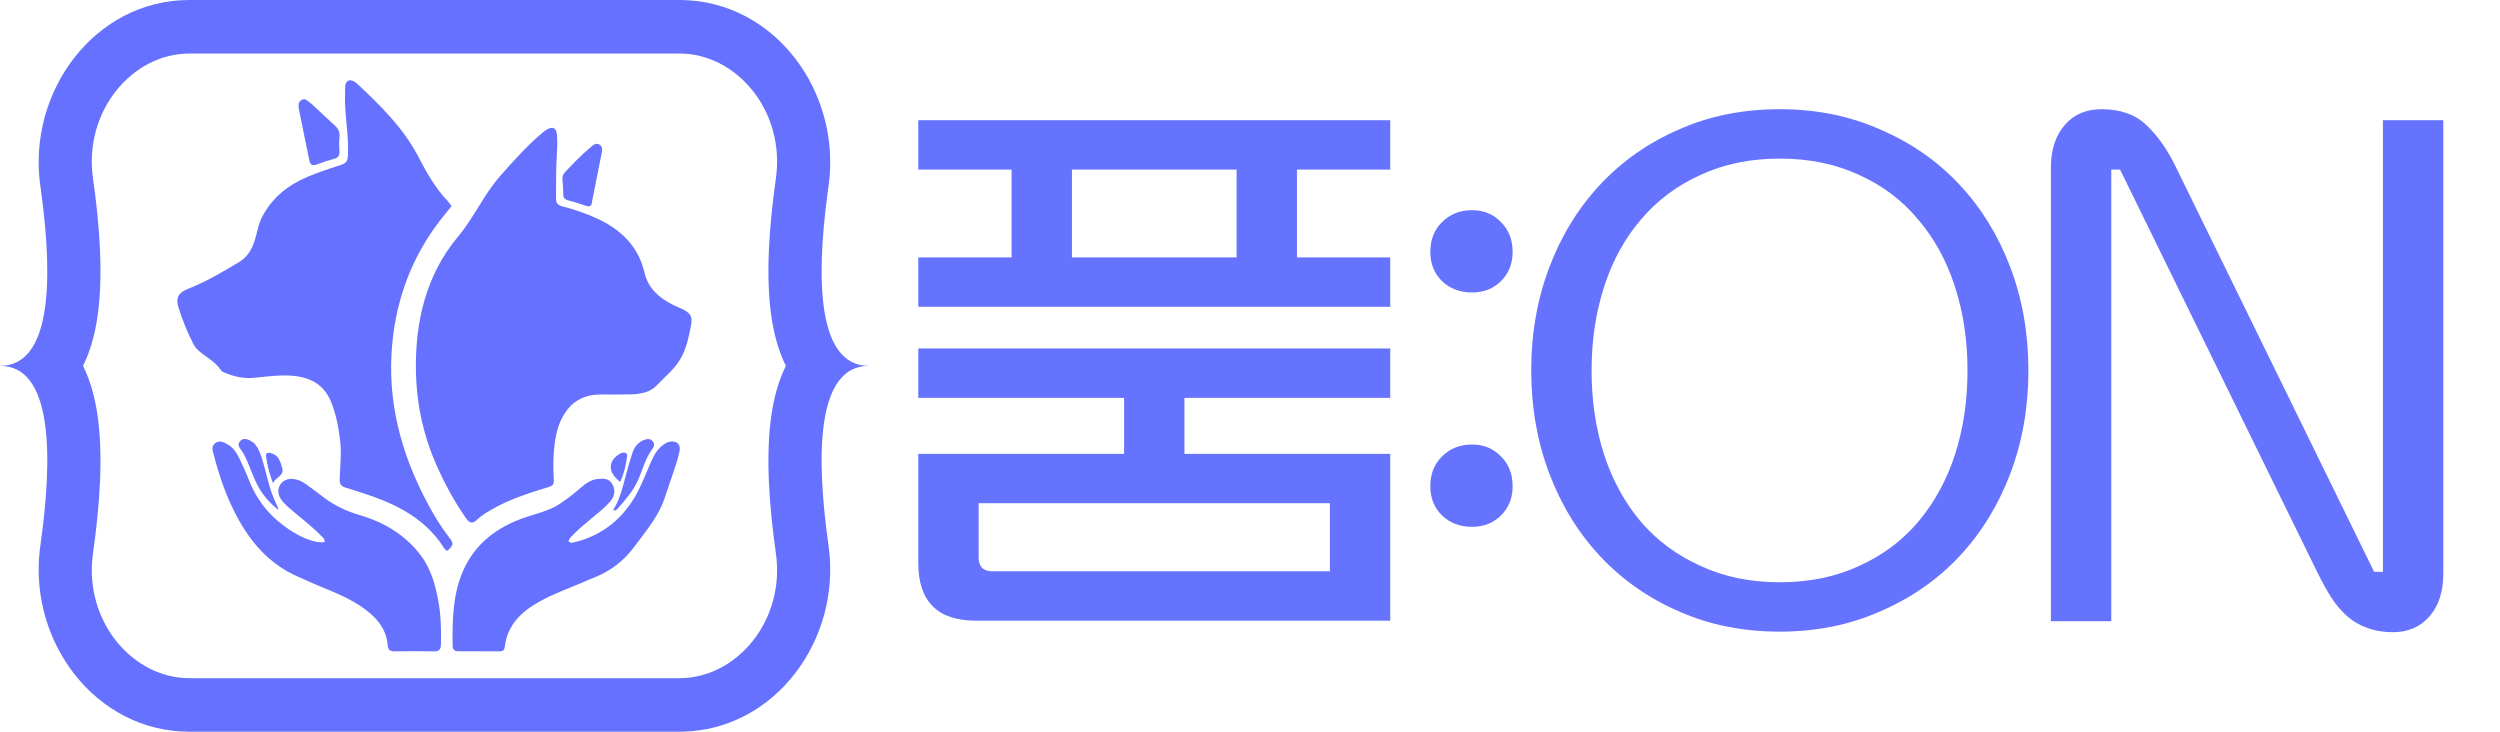
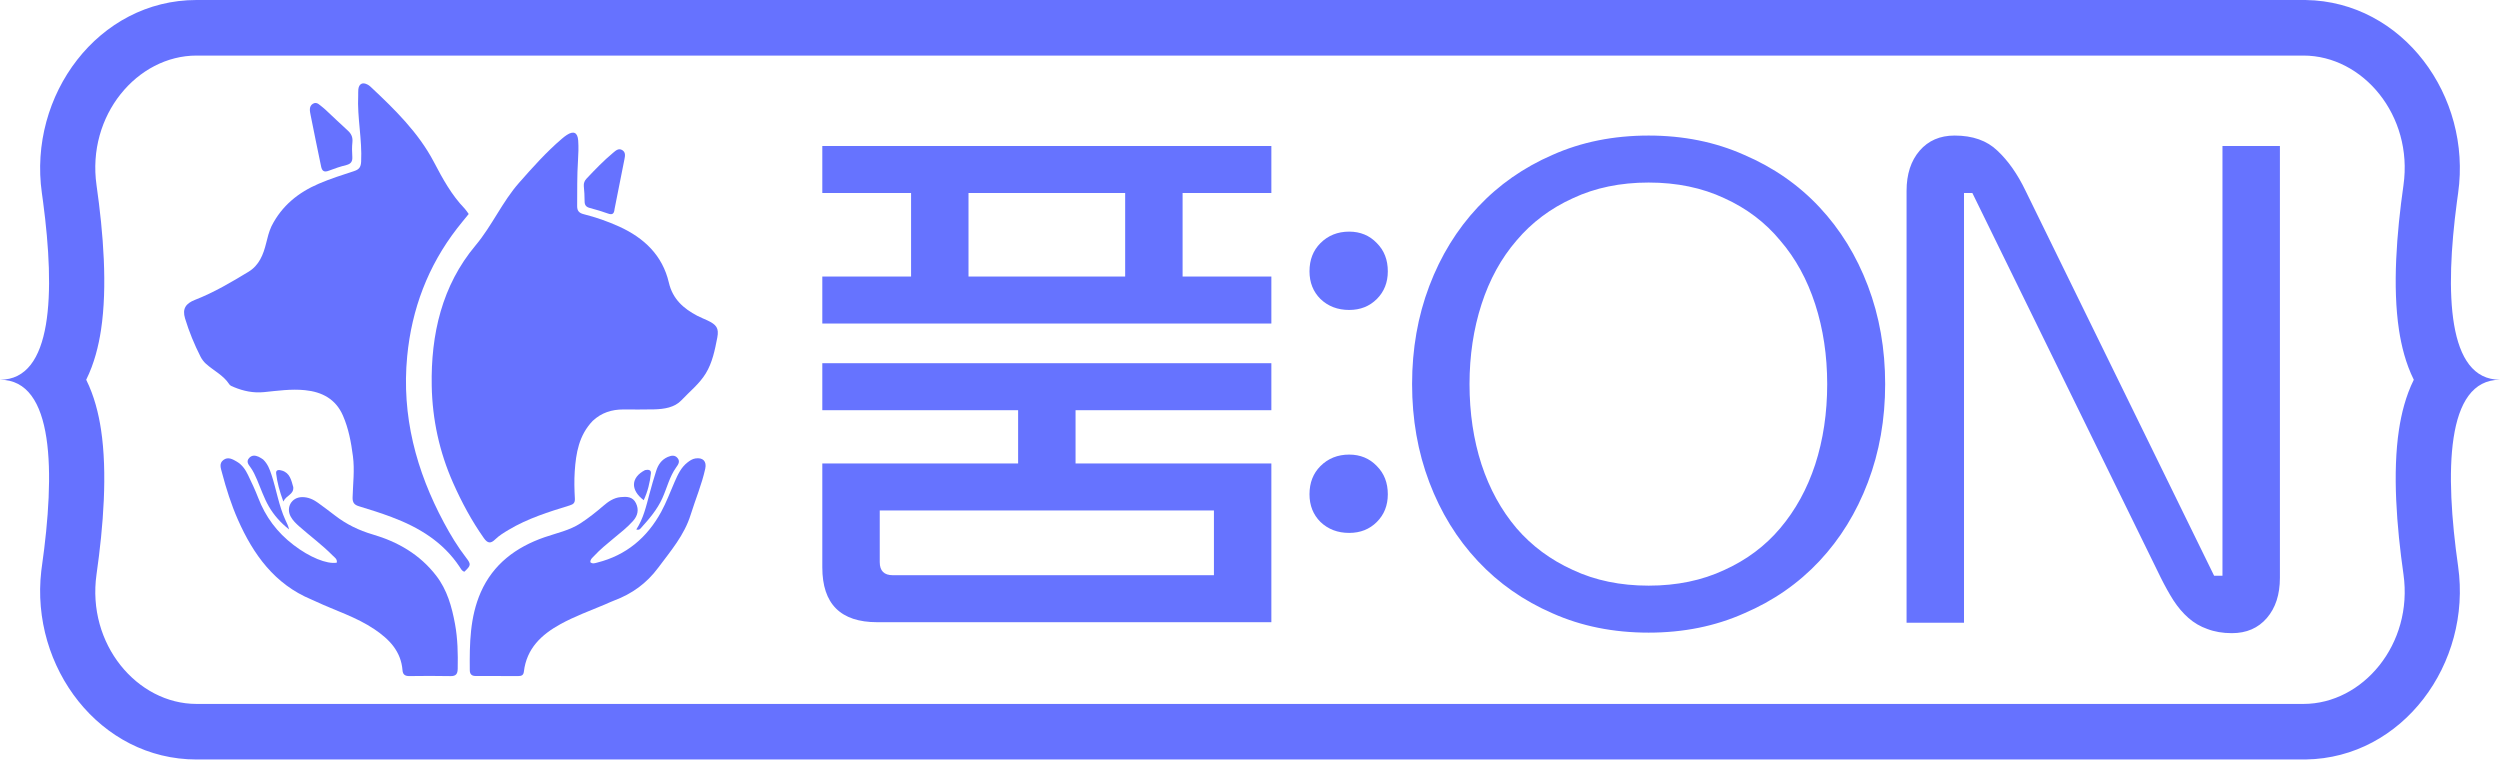
- <svg xmlns="http://www.w3.org/2000/svg" width="164" height="48" viewBox="0 0 164 48" fill="none">
-   <path fill-rule="evenodd" clip-rule="evenodd" d="M44.725 0.001C50.857 0.094 55.225 6.068 54.353 12.205L54.277 12.76C53.517 18.496 53.658 24 57 24C53.55 24 53.511 29.864 54.353 35.795C55.225 41.932 50.857 47.906 44.725 47.999L44.58 48H12.42C6.31 48 1.907 42.167 2.609 36.085L2.647 35.795C3.489 29.864 3.45 24 0 24C3.342 24 3.483 18.496 2.723 12.76L2.647 12.205C1.768 6.02 6.213 5.95284e-05 12.42 0H44.58L44.725 0.001ZM12.42 3.512C8.675 3.512 5.473 7.287 6.101 11.708C6.533 14.745 6.799 18.118 6.383 20.858C6.231 21.854 5.962 22.964 5.448 24C5.962 25.036 6.231 26.146 6.383 27.142C6.799 29.882 6.533 33.255 6.101 36.292C5.473 40.713 8.675 44.488 12.42 44.488H44.58C48.325 44.488 51.527 40.713 50.898 36.292C50.467 33.255 50.201 29.882 50.617 27.142C50.769 26.146 51.038 25.036 51.552 24C51.038 22.964 50.769 21.854 50.617 20.858C50.201 18.118 50.467 14.745 50.898 11.708C51.527 7.287 48.325 3.512 44.58 3.512H12.42Z" fill="#6672FF" />
+ <svg xmlns="http://www.w3.org/2000/svg" width="158" height="48" viewBox="0 0 158 48" fill="none">
+   <path fill-rule="evenodd" clip-rule="evenodd" d="M145.725 0.001C151.857 0.094 156.225 6.068 155.353 12.205L155.277 12.76C154.517 18.496 154.658 24 158 24C154.55 24 154.511 29.864 155.353 35.795C156.225 41.932 151.857 47.906 145.725 47.999L145.58 48H12.42C6.31 48 1.907 42.167 2.609 36.085L2.647 35.795C3.489 29.864 3.45 24 0 24C3.342 24 3.483 18.496 2.723 12.76L2.647 12.205C1.768 6.02 6.213 5.95284e-05 12.42 0H145.58L145.725 0.001ZM12.42 3.512C8.675 3.512 5.473 7.287 6.101 11.708C6.533 14.745 6.799 18.118 6.383 20.858C6.231 21.854 5.962 22.964 5.448 24C5.962 25.036 6.231 26.146 6.383 27.142C6.799 29.882 6.533 33.255 6.101 36.292C5.473 40.713 8.675 44.488 12.42 44.488H145.58C149.325 44.488 152.527 40.713 151.899 36.292C151.467 33.255 151.201 29.882 151.617 27.142C151.769 26.146 152.038 25.036 152.552 24C152.038 22.964 151.769 21.854 151.617 20.858C151.201 18.118 151.467 14.745 151.899 11.708C152.527 7.287 149.325 3.512 145.58 3.512H12.42Z" fill="#6672FF" />
  <path d="M17.155 14.303C17.815 12.991 18.869 12.158 20.151 11.608C20.88 11.296 21.64 11.054 22.395 10.807C22.706 10.706 22.808 10.545 22.824 10.214C22.894 8.814 22.571 7.434 22.638 6.037C22.644 5.906 22.631 5.774 22.646 5.645C22.688 5.292 22.916 5.177 23.231 5.346C23.294 5.38 23.355 5.422 23.408 5.471C24.935 6.902 26.444 8.373 27.424 10.242C27.979 11.302 28.538 12.324 29.368 13.185C29.457 13.278 29.524 13.392 29.622 13.524C29.374 13.83 29.125 14.128 28.887 14.435C27.045 16.817 26.022 19.531 25.734 22.52C25.373 26.273 26.298 29.75 28.059 33.036C28.472 33.806 28.92 34.549 29.454 35.241C29.785 35.67 29.77 35.73 29.35 36.132C29.193 36.093 29.131 35.949 29.054 35.834C28.004 34.248 26.472 33.325 24.747 32.678C24.072 32.424 23.382 32.205 22.691 31.997C22.391 31.908 22.275 31.763 22.284 31.442C22.307 30.573 22.42 29.707 22.305 28.831C22.19 27.947 22.03 27.08 21.673 26.263C21.218 25.222 20.36 24.768 19.277 24.659C18.406 24.571 17.545 24.696 16.684 24.782C16.017 24.848 15.392 24.719 14.784 24.466C14.678 24.423 14.547 24.375 14.491 24.288C14.119 23.711 13.499 23.428 13.013 22.988C12.876 22.864 12.757 22.705 12.673 22.54C12.279 21.763 11.947 20.956 11.695 20.123C11.51 19.508 11.741 19.178 12.332 18.948C13.522 18.484 14.619 17.835 15.707 17.175C16.376 16.77 16.642 16.093 16.82 15.371C16.907 15.019 16.99 14.665 17.155 14.303Z" fill="#6672FF" />
  <path d="M20.567 6.93C21.055 7.387 21.515 7.828 21.986 8.257C22.207 8.458 22.304 8.68 22.272 8.986C22.24 9.288 22.245 9.597 22.266 9.9C22.286 10.196 22.189 10.355 21.892 10.43C21.515 10.525 21.143 10.648 20.78 10.789C20.485 10.905 20.352 10.811 20.293 10.518C20.074 9.438 19.841 8.361 19.632 7.28C19.584 7.033 19.508 6.722 19.773 6.559C20.038 6.396 20.218 6.662 20.412 6.797C20.46 6.83 20.501 6.872 20.567 6.93Z" fill="#6672FF" />
  <path d="M37.46 26.598C36.587 27.507 36.4 28.637 36.323 29.795C36.285 30.36 36.3 30.93 36.331 31.495C36.347 31.774 36.253 31.867 36.001 31.944C34.675 32.352 33.35 32.766 32.145 33.486C31.846 33.665 31.547 33.845 31.297 34.089C31.014 34.366 30.819 34.346 30.582 34.011C29.808 32.915 29.178 31.74 28.635 30.516C27.77 28.566 27.324 26.507 27.285 24.386C27.224 21.131 27.933 18.041 30.053 15.513C31.105 14.258 31.741 12.754 32.817 11.538C33.673 10.57 34.528 9.606 35.513 8.767C35.612 8.682 35.714 8.601 35.823 8.53C36.249 8.252 36.507 8.367 36.542 8.884C36.571 9.303 36.556 9.728 36.529 10.148C36.466 11.107 36.484 12.066 36.476 13.025C36.473 13.323 36.598 13.463 36.887 13.536C37.658 13.731 38.412 13.992 39.136 14.321C40.698 15.033 41.868 16.128 42.273 17.865C42.515 18.904 43.2 19.503 44.075 19.961C44.28 20.068 44.498 20.15 44.707 20.249C45.277 20.517 45.449 20.737 45.333 21.335C45.181 22.115 45.026 22.91 44.604 23.602C44.202 24.26 43.589 24.741 43.068 25.295C42.627 25.762 41.971 25.855 41.339 25.872C40.689 25.889 40.038 25.878 39.388 25.878C38.668 25.879 38.02 26.076 37.46 26.598Z" fill="#6672FF" />
  <path d="M38.839 13.216C38.813 13.524 38.691 13.591 38.429 13.497C38.05 13.36 37.662 13.246 37.273 13.143C37.039 13.081 36.944 12.959 36.947 12.713C36.95 12.396 36.924 12.077 36.897 11.76C36.881 11.569 36.947 11.418 37.071 11.287C37.607 10.719 38.148 10.155 38.748 9.656C38.909 9.522 39.094 9.344 39.326 9.486C39.549 9.623 39.508 9.852 39.463 10.074C39.255 11.109 39.05 12.145 38.839 13.216Z" fill="#6672FF" />
  <path d="M38.23 38.203C37.267 38.608 36.314 38.955 35.424 39.444C34.218 40.107 33.281 40.983 33.109 42.45C33.082 42.684 32.948 42.727 32.753 42.727C31.857 42.723 30.961 42.72 30.065 42.723C29.809 42.724 29.694 42.607 29.691 42.356C29.674 40.679 29.697 38.996 30.384 37.432C31.169 35.649 32.611 34.581 34.407 33.956C35.183 33.686 35.997 33.526 36.702 33.063C37.2 32.736 37.665 32.37 38.116 31.981C38.437 31.704 38.783 31.46 39.219 31.418C39.601 31.38 39.988 31.378 40.192 31.801C40.392 32.216 40.306 32.59 40.006 32.927C39.638 33.342 39.2 33.677 38.777 34.029C38.354 34.382 37.925 34.727 37.55 35.133C37.446 35.246 37.304 35.341 37.31 35.532C37.455 35.658 37.608 35.589 37.757 35.552C39.574 35.092 40.894 33.983 41.784 32.355C42.117 31.746 42.358 31.085 42.639 30.448C42.839 29.994 43.041 29.543 43.447 29.228C43.598 29.111 43.752 29.006 43.944 28.974C44.419 28.898 44.676 29.149 44.571 29.625C44.352 30.62 43.953 31.559 43.651 32.529C43.247 33.829 42.384 34.824 41.596 35.884C40.864 36.869 39.942 37.53 38.819 37.951C38.629 38.022 38.447 38.11 38.23 38.203Z" fill="#6672FF" />
  <path d="M18.554 34.443C19.569 35.222 20.659 35.666 21.284 35.561C21.329 35.331 21.142 35.227 21.018 35.102C20.366 34.44 19.615 33.89 18.92 33.276C18.713 33.093 18.513 32.902 18.377 32.657C18.056 32.078 18.425 31.429 19.084 31.418C19.46 31.411 19.791 31.557 20.09 31.772C20.454 32.034 20.813 32.304 21.169 32.578C21.888 33.134 22.684 33.523 23.558 33.778C25.148 34.243 26.535 35.044 27.568 36.384C28.263 37.283 28.556 38.346 28.757 39.439C28.929 40.371 28.945 41.315 28.927 42.262C28.921 42.585 28.825 42.737 28.475 42.73C27.608 42.712 26.74 42.717 25.872 42.728C25.607 42.731 25.46 42.637 25.439 42.367C25.347 41.159 24.599 40.4 23.669 39.772C22.518 38.995 21.191 38.591 19.949 38.009C19.857 37.966 19.765 37.924 19.672 37.885C17.357 36.919 16.009 35.046 15.034 32.84C14.612 31.884 14.296 30.884 14.029 29.871C13.957 29.595 13.828 29.288 14.121 29.07C14.417 28.849 14.701 29.022 14.966 29.175C15.306 29.372 15.517 29.69 15.681 30.032C15.907 30.503 16.132 30.977 16.319 31.465C16.779 32.664 17.512 33.649 18.554 34.443Z" fill="#6672FF" />
  <path d="M42.198 28.881C42.444 28.776 42.659 28.75 42.823 28.951C43.002 29.171 42.859 29.364 42.732 29.541C42.312 30.13 42.154 30.837 41.862 31.483C41.534 32.212 41.025 32.8 40.499 33.381C40.444 33.441 40.385 33.517 40.213 33.465C40.667 32.771 40.84 31.985 41.048 31.21C41.18 30.719 41.319 30.23 41.475 29.747C41.594 29.379 41.795 29.062 42.198 28.881Z" fill="#6672FF" />
  <path d="M16.627 29.037C16.922 29.319 17.042 29.657 17.158 30.004C17.472 30.951 17.616 31.951 18.037 32.864C18.125 33.054 18.222 33.24 18.27 33.46C17.75 33.049 17.315 32.571 16.985 31.997C16.68 31.467 16.488 30.888 16.249 30.329C16.129 30.049 16.005 29.772 15.823 29.525C15.691 29.346 15.549 29.163 15.745 28.946C15.915 28.756 16.128 28.77 16.34 28.865C16.432 28.906 16.515 28.965 16.627 29.037Z" fill="#6672FF" />
  <path d="M40.766 29.711C40.979 29.662 41.159 29.698 41.138 29.908C41.078 30.493 40.937 31.061 40.683 31.612C39.828 30.967 39.869 30.173 40.766 29.711Z" fill="#6672FF" />
  <path d="M18.535 30.787C18.571 31.265 18.098 31.287 17.907 31.697C17.667 31.044 17.519 30.491 17.452 29.924C17.421 29.664 17.646 29.688 17.824 29.742C18.32 29.893 18.407 30.338 18.535 30.787Z" fill="#6672FF" />
-   <path d="M91.2 26.1H77.7V29.772H91.2V40.716H64.02C61.5 40.716 60.24 39.456 60.24 36.936V29.772H73.74V26.1H60.24V22.86H91.2V26.1ZM85.08 11.124V16.884H91.2V20.124H60.24V16.884H66.36V11.124H60.24V7.884H91.2V11.124H85.08ZM87.24 33.012H64.2V36.576C64.2 37.176 64.5 37.476 65.1 37.476H87.24V33.012ZM81.12 16.884V11.124H70.32V16.884H81.12ZM93.829 16.524C93.829 15.732 94.081 15.084 94.585 14.58C95.113 14.052 95.773 13.788 96.565 13.788C97.333 13.788 97.969 14.052 98.473 14.58C98.977 15.084 99.229 15.732 99.229 16.524C99.229 17.292 98.977 17.928 98.473 18.432C97.969 18.936 97.333 19.188 96.565 19.188C95.773 19.188 95.113 18.936 94.585 18.432C94.081 17.928 93.829 17.292 93.829 16.524ZM93.829 31.896C93.829 31.104 94.081 30.456 94.585 29.952C95.113 29.424 95.773 29.16 96.565 29.16C97.333 29.16 97.969 29.424 98.473 29.952C98.977 30.456 99.229 31.104 99.229 31.896C99.229 32.664 98.977 33.3 98.473 33.804C97.969 34.308 97.333 34.56 96.565 34.56C95.773 34.56 95.113 34.308 94.585 33.804C94.081 33.3 93.829 32.664 93.829 31.896Z" fill="#6673FF" />
-   <path d="M116.756 41.436C114.332 41.436 112.124 40.992 110.132 40.104C108.14 39.24 106.424 38.04 104.984 36.504C103.544 34.968 102.428 33.156 101.636 31.068C100.844 28.98 100.448 26.724 100.448 24.3C100.448 21.876 100.844 19.62 101.636 17.532C102.428 15.444 103.544 13.632 104.984 12.096C106.424 10.56 108.14 9.36 110.132 8.496C112.124 7.608 114.332 7.164 116.756 7.164C119.156 7.164 121.352 7.608 123.344 8.496C125.36 9.36 127.088 10.56 128.528 12.096C129.968 13.632 131.084 15.444 131.876 17.532C132.668 19.62 133.064 21.876 133.064 24.3C133.064 26.724 132.668 28.98 131.876 31.068C131.084 33.156 129.968 34.968 128.528 36.504C127.088 38.04 125.36 39.24 123.344 40.104C121.352 40.992 119.156 41.436 116.756 41.436ZM129.068 24.3C129.068 22.332 128.792 20.496 128.24 18.792C127.688 17.088 126.884 15.624 125.828 14.4C124.796 13.152 123.512 12.18 121.976 11.484C120.44 10.764 118.7 10.404 116.756 10.404C114.812 10.404 113.072 10.764 111.536 11.484C110 12.18 108.704 13.152 107.648 14.4C106.592 15.624 105.788 17.088 105.236 18.792C104.684 20.496 104.408 22.332 104.408 24.3C104.408 26.292 104.684 28.14 105.236 29.844C105.788 31.524 106.592 32.988 107.648 34.236C108.704 35.46 110 36.42 111.536 37.116C113.072 37.836 114.812 38.196 116.756 38.196C118.7 38.196 120.44 37.836 121.976 37.116C123.512 36.42 124.796 35.46 125.828 34.236C126.884 32.988 127.688 31.524 128.24 29.844C128.792 28.14 129.068 26.292 129.068 24.3ZM134.54 10.98C134.54 9.828 134.84 8.904 135.44 8.208C136.04 7.512 136.844 7.164 137.852 7.164C139.1 7.164 140.084 7.512 140.804 8.208C141.548 8.904 142.196 9.828 142.748 10.98L155.744 37.512H156.32V7.884H160.28V37.656C160.28 38.808 159.98 39.732 159.38 40.428C158.78 41.124 157.976 41.472 156.968 41.472C156.344 41.472 155.78 41.376 155.276 41.184C154.796 41.016 154.364 40.764 153.98 40.428C153.596 40.092 153.248 39.684 152.936 39.204C152.648 38.748 152.36 38.232 152.072 37.656L139.076 11.124H138.5V40.752H134.54V10.98Z" fill="#6673FF" />
+   <path d="M80.35 25.925H67.975V29.291H80.35V39.323H55.435C53.125 39.323 51.97 38.168 51.97 35.858V29.291H64.345V25.925H51.97V22.955H80.35V25.925ZM74.74 12.197V17.477H80.35V20.447H51.97V17.477H57.58V12.197H51.97V9.227H80.35V12.197H74.74ZM76.72 32.261H55.6V35.528C55.6 36.078 55.875 36.353 56.425 36.353H76.72V32.261ZM71.11 17.477V12.197H61.21V17.477H71.11ZM82.76 17.147C82.76 16.421 82.991 15.827 83.453 15.365C83.937 14.881 84.542 14.639 85.268 14.639C85.972 14.639 86.555 14.881 87.017 15.365C87.479 15.827 87.71 16.421 87.71 17.147C87.71 17.851 87.479 18.434 87.017 18.896C86.555 19.358 85.972 19.589 85.268 19.589C84.542 19.589 83.937 19.358 83.453 18.896C82.991 18.434 82.76 17.851 82.76 17.147ZM82.76 31.238C82.76 30.512 82.991 29.918 83.453 29.456C83.937 28.972 84.542 28.73 85.268 28.73C85.972 28.73 86.555 28.972 87.017 29.456C87.479 29.918 87.71 30.512 87.71 31.238C87.71 31.942 87.479 32.525 87.017 32.987C86.555 33.449 85.972 33.68 85.268 33.68C84.542 33.68 83.937 33.449 83.453 32.987C82.991 32.525 82.76 31.942 82.76 31.238Z" fill="#6673FF" />
+   <path d="M104.193 39.983C101.971 39.983 99.947 39.576 98.121 38.762C96.295 37.97 94.722 36.87 93.402 35.462C92.082 34.054 91.059 32.393 90.333 30.479C89.607 28.565 89.244 26.497 89.244 24.275C89.244 22.053 89.607 19.985 90.333 18.071C91.059 16.157 92.082 14.496 93.402 13.088C94.722 11.68 96.295 10.58 98.121 9.788C99.947 8.974 101.971 8.567 104.193 8.567C106.393 8.567 108.406 8.974 110.232 9.788C112.08 10.58 113.664 11.68 114.984 13.088C116.304 14.496 117.327 16.157 118.053 18.071C118.779 19.985 119.142 22.053 119.142 24.275C119.142 26.497 118.779 28.565 118.053 30.479C117.327 32.393 116.304 34.054 114.984 35.462C113.664 36.87 112.08 37.97 110.232 38.762C108.406 39.576 106.393 39.983 104.193 39.983ZM115.479 24.275C115.479 22.471 115.226 20.788 114.72 19.226C114.214 17.664 113.477 16.322 112.509 15.2C111.563 14.056 110.386 13.165 108.978 12.527C107.57 11.867 105.975 11.537 104.193 11.537C102.411 11.537 100.816 11.867 99.408 12.527C98 13.165 96.812 14.056 95.844 15.2C94.876 16.322 94.139 17.664 93.633 19.226C93.127 20.788 92.874 22.471 92.874 24.275C92.874 26.101 93.127 27.795 93.633 29.357C94.139 30.897 94.876 32.239 95.844 33.383C96.812 34.505 98 35.385 99.408 36.023C100.816 36.683 102.411 37.013 104.193 37.013C105.975 37.013 107.57 36.683 108.978 36.023C110.386 35.385 111.563 34.505 112.509 33.383C113.477 32.239 114.214 30.897 114.72 29.357C115.226 27.795 115.479 26.101 115.479 24.275ZM120.495 12.065C120.495 11.009 120.77 10.162 121.32 9.524C121.87 8.886 122.607 8.567 123.531 8.567C124.675 8.567 125.577 8.886 126.237 9.524C126.919 10.162 127.513 11.009 128.019 12.065L139.932 36.386H140.46V9.227H144.09V36.518C144.09 37.574 143.815 38.421 143.265 39.059C142.715 39.697 141.978 40.016 141.054 40.016C140.482 40.016 139.965 39.928 139.503 39.752C139.063 39.598 138.667 39.367 138.315 39.059C137.963 38.751 137.644 38.377 137.358 37.937C137.094 37.519 136.83 37.046 136.566 36.518L124.653 12.197H124.125V39.356H120.495V12.065Z" fill="#6673FF" />
</svg>
